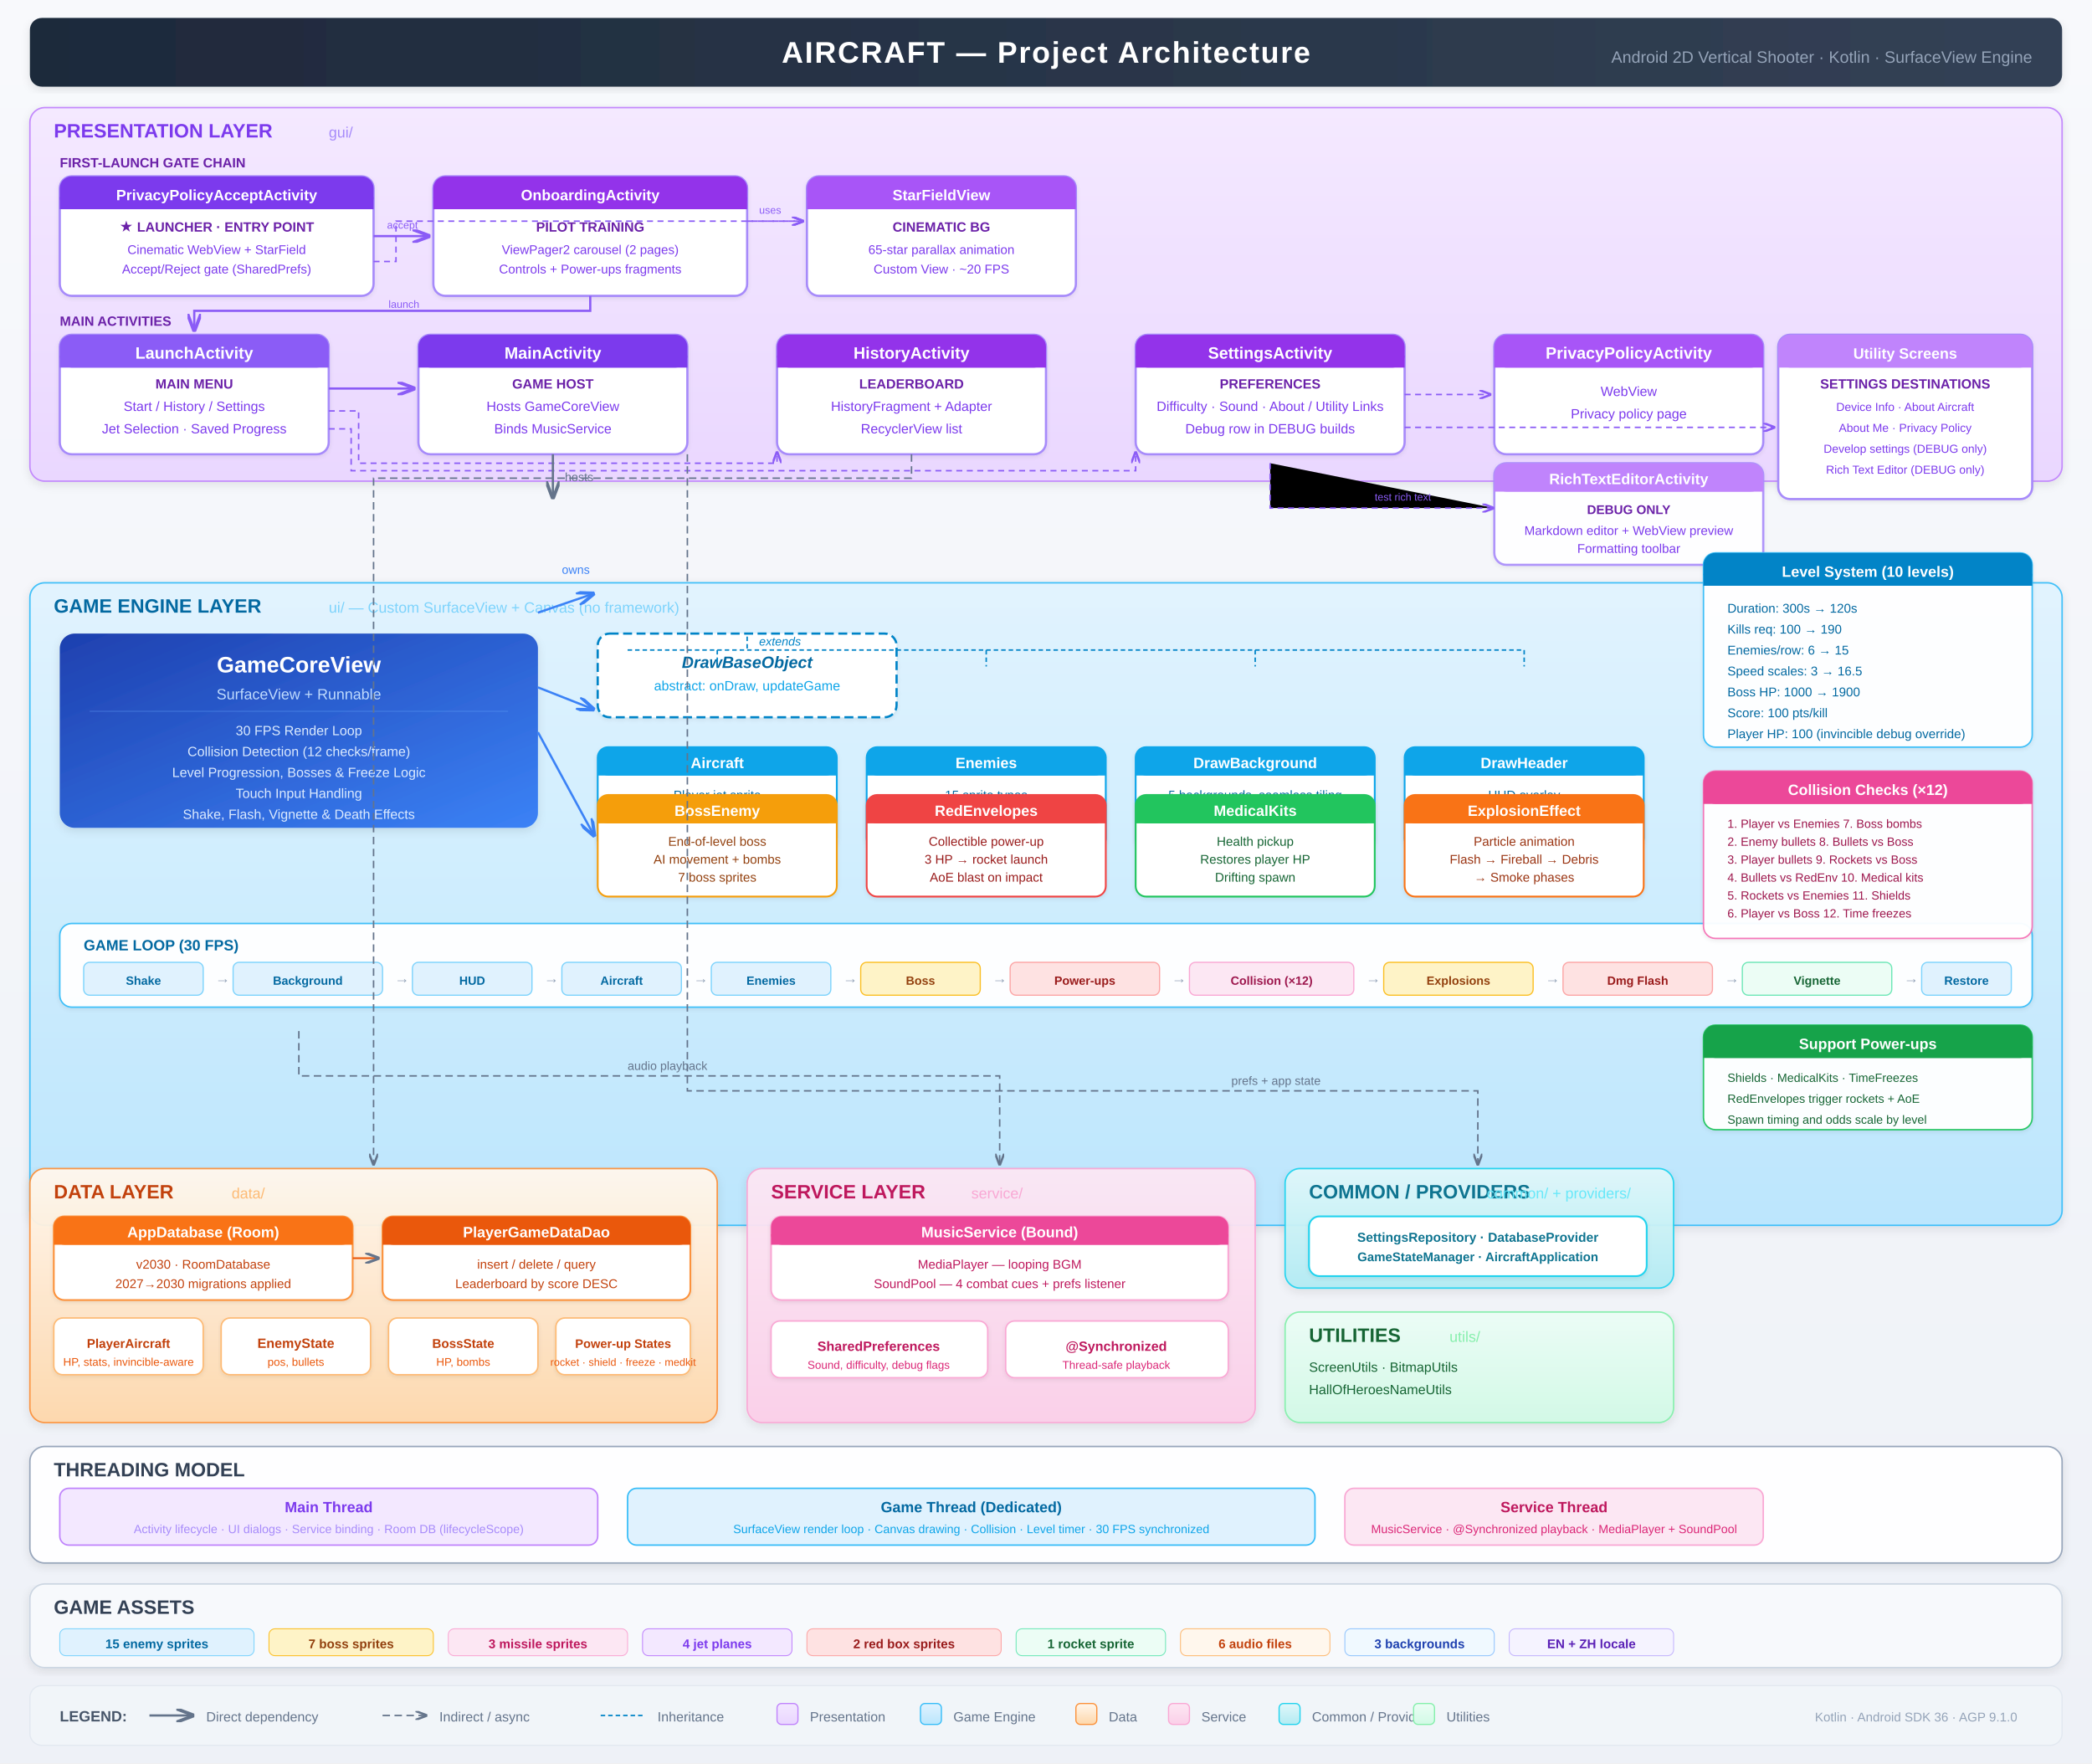
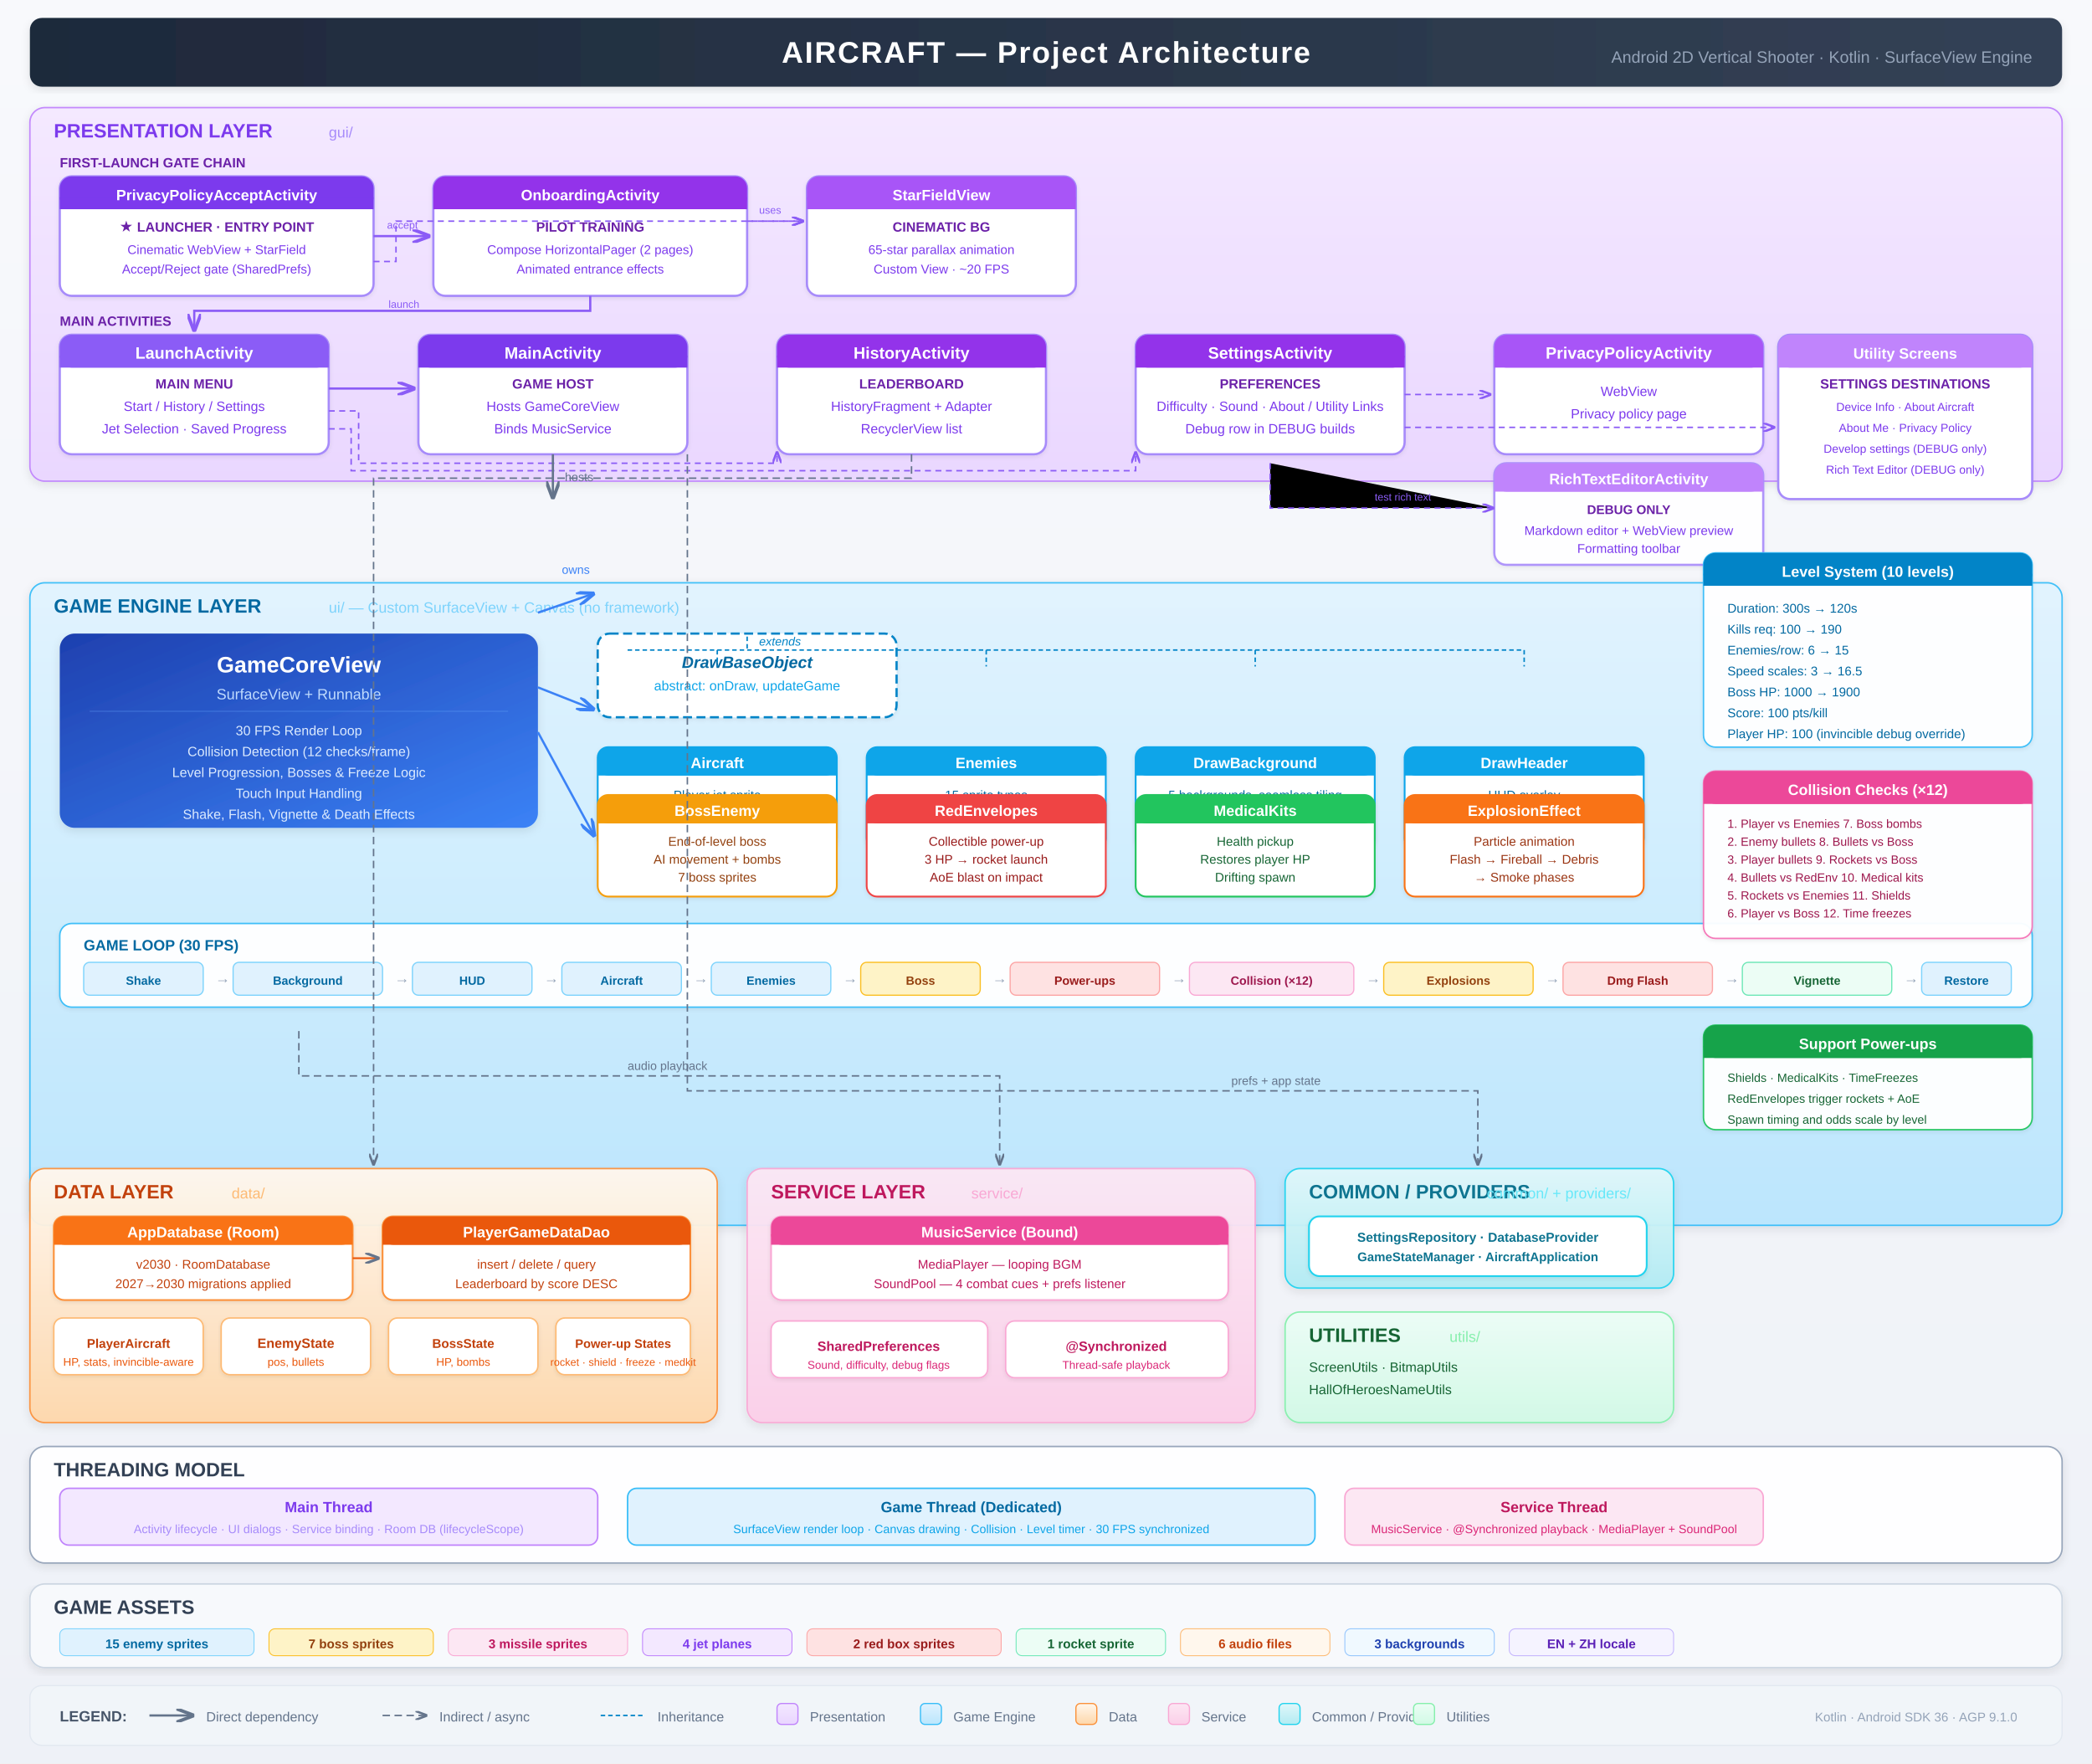
<svg xmlns="http://www.w3.org/2000/svg" width="1400" height="1180" viewBox="0 0 1400 1180" font-family="'Segoe UI', system-ui, -apple-system, Arial, sans-serif">
  <defs>
    <linearGradient id="bg" x1="0%" y1="0%" x2="0%" y2="100%">
      <stop offset="0%" style="stop-color:#f8f9fc" />
      <stop offset="100%" style="stop-color:#eef1f7" />
    </linearGradient>
    <linearGradient id="g-pres" x1="0%" y1="0%" x2="0%" y2="100%">
      <stop offset="0%" style="stop-color:#f3e8ff" />
      <stop offset="100%" style="stop-color:#e9d5ff" />
    </linearGradient>
    <linearGradient id="g-engine" x1="0%" y1="0%" x2="0%" y2="100%">
      <stop offset="0%" style="stop-color:#e0f2fe" />
      <stop offset="100%" style="stop-color:#bae6fd" />
    </linearGradient>
    <linearGradient id="g-data" x1="0%" y1="0%" x2="0%" y2="100%">
      <stop offset="0%" style="stop-color:#fff7ed" />
      <stop offset="100%" style="stop-color:#fed7aa" />
    </linearGradient>
    <linearGradient id="g-svc" x1="0%" y1="0%" x2="0%" y2="100%">
      <stop offset="0%" style="stop-color:#fce7f3" />
      <stop offset="100%" style="stop-color:#fbcfe8" />
    </linearGradient>
    <linearGradient id="g-vm" x1="0%" y1="0%" x2="0%" y2="100%">
      <stop offset="0%" style="stop-color:#e0f7fa" />
      <stop offset="100%" style="stop-color:#b2ebf2" />
    </linearGradient>
    <linearGradient id="g-util" x1="0%" y1="0%" x2="0%" y2="100%">
      <stop offset="0%" style="stop-color:#ecfdf5" />
      <stop offset="100%" style="stop-color:#d1fae5" />
    </linearGradient>
    <linearGradient id="g-core" x1="0%" y1="0%" x2="100%" y2="100%">
      <stop offset="0%" style="stop-color:#1e40af" />
      <stop offset="100%" style="stop-color:#3b82f6" />
    </linearGradient>
    <linearGradient id="g-title" x1="0%" y1="0%" x2="100%" y2="0%">
      <stop offset="0%" style="stop-color:#1e293b" />
      <stop offset="100%" style="stop-color:#334155" />
    </linearGradient>
    <filter id="shadow" x="-2%" y="-2%" width="106%" height="112%">
      <feDropShadow dx="0" dy="2" stdDeviation="3" flood-opacity="0.10" />
    </filter>
    <filter id="shadow-sm" x="-2%" y="-2%" width="106%" height="112%">
      <feDropShadow dx="0" dy="1" stdDeviation="1.5" flood-opacity="0.08" />
    </filter>
    <marker id="arr" markerWidth="8" markerHeight="6" refX="8" refY="3" orient="auto">
      <path d="M0,0 L8,3 L0,6" fill="none" stroke="#64748b" stroke-width="1.5" />
    </marker>
    <marker id="arr-blue" markerWidth="8" markerHeight="6" refX="8" refY="3" orient="auto">
      <path d="M0,0 L8,3 L0,6" fill="none" stroke="#3b82f6" stroke-width="1.5" />
    </marker>
    <marker id="arr-purple" markerWidth="8" markerHeight="6" refX="8" refY="3" orient="auto">
      <path d="M0,0 L8,3 L0,6" fill="none" stroke="#8b5cf6" stroke-width="1.5" />
    </marker>
  </defs>
  <rect width="1400" height="1180" fill="url(#bg)" rx="0" />
  <rect x="20" y="12" width="1360" height="46" rx="8" fill="url(#g-title)" filter="url(#shadow)" />
  <text x="700" y="42" text-anchor="middle" fill="#ffffff" font-size="20" font-weight="700" letter-spacing="1">AIRCRAFT — Project Architecture</text>
  <text x="1360" y="42" text-anchor="end" fill="#94a3b8" font-size="11">Android 2D Vertical Shooter · Kotlin · SurfaceView Engine</text>
  <rect x="20" y="72" width="1360" height="250" rx="10" fill="url(#g-pres)" stroke="#c084fc" stroke-width="1" filter="url(#shadow)" opacity="0.95" />
  <text x="36" y="92" fill="#7c3aed" font-size="13" font-weight="700">PRESENTATION LAYER</text>
  <text x="220" y="92" fill="#a78bfa" font-size="10">gui/</text>
  <text x="40" y="112" fill="#6b21a8" font-size="9" font-weight="600">FIRST-LAUNCH GATE CHAIN</text>
  <rect x="40" y="118" width="210" height="80" rx="8" fill="#ffffff" stroke="#a78bfa" stroke-width="1.5" filter="url(#shadow-sm)" />
  <rect x="40" y="118" width="210" height="22" rx="8" fill="#7c3aed" />
  <rect x="40" y="132" width="210" height="8" fill="#7c3aed" />
  <text x="145" y="134" text-anchor="middle" fill="#ffffff" font-size="10" font-weight="600">PrivacyPolicyAcceptActivity</text>
  <text x="145" y="155" text-anchor="middle" fill="#6b21a8" font-size="9" font-weight="600">★ LAUNCHER · ENTRY POINT</text>
  <text x="145" y="170" text-anchor="middle" fill="#7c3aed" font-size="8.5">Cinematic WebView + StarField</text>
  <text x="145" y="183" text-anchor="middle" fill="#7c3aed" font-size="8.5">Accept/Reject gate (SharedPrefs)</text>
  <rect x="290" y="118" width="210" height="80" rx="8" fill="#ffffff" stroke="#a78bfa" stroke-width="1.5" filter="url(#shadow-sm)" />
  <rect x="290" y="118" width="210" height="22" rx="8" fill="#9333ea" />
  <rect x="290" y="132" width="210" height="8" fill="#9333ea" />
  <text x="395" y="134" text-anchor="middle" fill="#ffffff" font-size="10" font-weight="600">OnboardingActivity</text>
  <text x="395" y="155" text-anchor="middle" fill="#6b21a8" font-size="9" font-weight="600">PILOT TRAINING</text>
-   <text x="395" y="170" text-anchor="middle" fill="#7c3aed" font-size="8.5">ViewPager2 carousel (2 pages)</text>
-   <text x="395" y="183" text-anchor="middle" fill="#7c3aed" font-size="8.5">Controls + Power-ups fragments</text>
+   <text x="395" y="170" text-anchor="middle" fill="#7c3aed" font-size="8.5">Compose HorizontalPager (2 pages)</text>
+   <text x="395" y="183" text-anchor="middle" fill="#7c3aed" font-size="8.5">Animated entrance effects</text>
  <rect x="540" y="118" width="180" height="80" rx="8" fill="#ffffff" stroke="#a78bfa" stroke-width="1.5" filter="url(#shadow-sm)" />
  <rect x="540" y="118" width="180" height="22" rx="8" fill="#a855f7" />
  <rect x="540" y="132" width="180" height="8" fill="#a855f7" />
  <text x="630" y="134" text-anchor="middle" fill="#ffffff" font-size="10" font-weight="600">StarFieldView</text>
  <text x="630" y="155" text-anchor="middle" fill="#6b21a8" font-size="9" font-weight="600">CINEMATIC BG</text>
  <text x="630" y="170" text-anchor="middle" fill="#7c3aed" font-size="8.5">65-star parallax animation</text>
  <text x="630" y="183" text-anchor="middle" fill="#7c3aed" font-size="8.5">Custom View · ~20 FPS</text>
  <line x1="250" y1="158" x2="288" y2="158" stroke="#8b5cf6" stroke-width="1.5" marker-end="url(#arr-purple)" />
  <text x="259" y="153" fill="#8b5cf6" font-size="7">accept</text>
  <path d="M250,175 L265,175 L265,148 L538,148" stroke="#8b5cf6" stroke-width="1" stroke-dasharray="4,3" fill="none" marker-end="url(#arr-purple)" />
  <line x1="500" y1="148" x2="538" y2="148" stroke="#8b5cf6" stroke-width="1" stroke-dasharray="4,3" marker-end="url(#arr-purple)" />
  <text x="508" y="143" fill="#8b5cf6" font-size="7">uses</text>
  <text x="40" y="218" fill="#6b21a8" font-size="9" font-weight="600">MAIN ACTIVITIES</text>
  <rect x="40" y="224" width="180" height="80" rx="8" fill="#ffffff" stroke="#a78bfa" stroke-width="1.5" filter="url(#shadow-sm)" />
  <rect x="40" y="224" width="180" height="22" rx="8" fill="#8b5cf6" />
  <rect x="40" y="238" width="180" height="8" fill="#8b5cf6" />
  <text x="130" y="240" text-anchor="middle" fill="#ffffff" font-size="11" font-weight="600">LaunchActivity</text>
  <text x="130" y="260" text-anchor="middle" fill="#6b21a8" font-size="9" font-weight="600">MAIN MENU</text>
  <text x="130" y="275" text-anchor="middle" fill="#7c3aed" font-size="9">Start / History / Settings</text>
  <text x="130" y="290" text-anchor="middle" fill="#7c3aed" font-size="9">Jet Selection · Saved Progress</text>
  <rect x="280" y="224" width="180" height="80" rx="8" fill="#ffffff" stroke="#a78bfa" stroke-width="1.5" filter="url(#shadow-sm)" />
  <rect x="280" y="224" width="180" height="22" rx="8" fill="#7c3aed" />
  <rect x="280" y="238" width="180" height="8" fill="#7c3aed" />
  <text x="370" y="240" text-anchor="middle" fill="#ffffff" font-size="11" font-weight="600">MainActivity</text>
  <text x="370" y="260" text-anchor="middle" fill="#6b21a8" font-size="9" font-weight="600">GAME HOST</text>
  <text x="370" y="275" text-anchor="middle" fill="#7c3aed" font-size="9">Hosts GameCoreView</text>
  <text x="370" y="290" text-anchor="middle" fill="#7c3aed" font-size="9">Binds MusicService</text>
  <rect x="520" y="224" width="180" height="80" rx="8" fill="#ffffff" stroke="#a78bfa" stroke-width="1.5" filter="url(#shadow-sm)" />
  <rect x="520" y="224" width="180" height="22" rx="8" fill="#9333ea" />
  <rect x="520" y="238" width="180" height="8" fill="#9333ea" />
  <text x="610" y="240" text-anchor="middle" fill="#ffffff" font-size="11" font-weight="600">HistoryActivity</text>
  <text x="610" y="260" text-anchor="middle" fill="#6b21a8" font-size="9" font-weight="600">LEADERBOARD</text>
  <text x="610" y="275" text-anchor="middle" fill="#7c3aed" font-size="9">HistoryFragment + Adapter</text>
  <text x="610" y="290" text-anchor="middle" fill="#7c3aed" font-size="9">RecyclerView list</text>
  <rect x="760" y="224" width="180" height="80" rx="8" fill="#ffffff" stroke="#a78bfa" stroke-width="1.5" filter="url(#shadow-sm)" />
  <rect x="760" y="224" width="180" height="22" rx="8" fill="#9333ea" />
  <rect x="760" y="238" width="180" height="8" fill="#9333ea" />
  <text x="850" y="240" text-anchor="middle" fill="#ffffff" font-size="11" font-weight="600">SettingsActivity</text>
  <text x="850" y="260" text-anchor="middle" fill="#6b21a8" font-size="9" font-weight="600">PREFERENCES</text>
  <text x="850" y="275" text-anchor="middle" fill="#7c3aed" font-size="9">Difficulty · Sound · About / Utility Links</text>
  <text x="850" y="290" text-anchor="middle" fill="#7c3aed" font-size="9">Debug row in DEBUG builds</text>
  <rect x="1000" y="224" width="180" height="80" rx="8" fill="#ffffff" stroke="#a78bfa" stroke-width="1.5" filter="url(#shadow-sm)" />
  <rect x="1000" y="224" width="180" height="22" rx="8" fill="#a855f7" />
  <rect x="1000" y="238" width="180" height="8" fill="#a855f7" />
  <text x="1090" y="240" text-anchor="middle" fill="#ffffff" font-size="11" font-weight="600">PrivacyPolicyActivity</text>
  <text x="1090" y="265" text-anchor="middle" fill="#7c3aed" font-size="9">WebView</text>
  <text x="1090" y="280" text-anchor="middle" fill="#7c3aed" font-size="9">Privacy policy page</text>
  <rect x="1000" y="310" width="180" height="68" rx="8" fill="#ffffff" stroke="#a78bfa" stroke-width="1.5" filter="url(#shadow-sm)" opacity="0.9" />
  <rect x="1000" y="310" width="180" height="19" rx="8" fill="#c084fc" />
  <rect x="1000" y="322" width="180" height="7" fill="#c084fc" />
  <text x="1090" y="324" text-anchor="middle" fill="#ffffff" font-size="10" font-weight="600">RichTextEditorActivity</text>
  <text x="1090" y="344" text-anchor="middle" fill="#6b21a8" font-size="8.5" font-weight="600">DEBUG ONLY</text>
  <text x="1090" y="358" text-anchor="middle" fill="#7c3aed" font-size="8.5">Markdown editor + WebView preview</text>
  <text x="1090" y="370" text-anchor="middle" fill="#7c3aed" font-size="8.5">Formatting toolbar</text>
  <rect x="1190" y="224" width="170" height="110" rx="8" fill="#ffffff" stroke="#a78bfa" stroke-width="1.5" filter="url(#shadow-sm)" />
  <rect x="1190" y="224" width="170" height="22" rx="8" fill="#c084fc" />
  <rect x="1190" y="238" width="170" height="8" fill="#c084fc" />
  <text x="1275" y="240" text-anchor="middle" fill="#ffffff" font-size="10" font-weight="600">Utility Screens</text>
  <text x="1275" y="260" text-anchor="middle" fill="#6b21a8" font-size="9" font-weight="600">SETTINGS DESTINATIONS</text>
  <text x="1275" y="275" text-anchor="middle" fill="#7c3aed" font-size="7.8">Device Info · About Aircraft</text>
  <text x="1275" y="289" text-anchor="middle" fill="#7c3aed" font-size="7.8">About Me · Privacy Policy</text>
  <text x="1275" y="303" text-anchor="middle" fill="#7c3aed" font-size="7.8">Develop settings (DEBUG only)</text>
  <text x="1275" y="317" text-anchor="middle" fill="#7c3aed" font-size="7.8">Rich Text Editor (DEBUG only)</text>
  <path d="M395,198 L395,208 L130,208 L130,222" stroke="#8b5cf6" stroke-width="1.5" fill="none" marker-end="url(#arr-purple)" />
  <text x="260" y="206" fill="#8b5cf6" font-size="7">launch</text>
  <line x1="220" y1="260" x2="278" y2="260" stroke="#8b5cf6" stroke-width="1.5" marker-end="url(#arr-purple)" />
  <path d="M220,275 L240,275 L240,310 L520,310 L520,302" stroke="#8b5cf6" stroke-width="1" stroke-dasharray="4,3" fill="none" marker-end="url(#arr-purple)" />
  <path d="M220,287 L235,287 L235,315 L760,315 L760,302" stroke="#8b5cf6" stroke-width="1" stroke-dasharray="4,3" fill="none" marker-end="url(#arr-purple)" />
  <line x1="940" y1="264" x2="998" y2="264" stroke="#8b5cf6" stroke-width="1" stroke-dasharray="4,3" marker-end="url(#arr-purple)" />
  <line x1="940" y1="286" x2="1188" y2="286" stroke="#8b5cf6" stroke-width="1" stroke-dasharray="4,3" marker-end="url(#arr-purple)" />
  <path d="M850,310 L850,340 L1000,340" stroke="#8b5cf6" stroke-width="1" stroke-dasharray="4,3" marker-end="url(#arr-purple)" />
  <text x="920" y="335" fill="#8b5cf6" font-size="7">test rich text</text>
  <rect x="20" y="390" width="1360" height="430" rx="10" fill="url(#g-engine)" stroke="#38bdf8" stroke-width="1" filter="url(#shadow)" opacity="0.95" />
  <text x="36" y="410" fill="#0369a1" font-size="13" font-weight="700">GAME ENGINE LAYER</text>
  <text x="220" y="410" fill="#7dd3fc" font-size="10">ui/ — Custom SurfaceView + Canvas (no framework)</text>
  <rect x="40" y="424" width="320" height="130" rx="10" fill="url(#g-core)" filter="url(#shadow)" />
  <text x="200" y="450" text-anchor="middle" fill="#ffffff" font-size="15" font-weight="700">GameCoreView</text>
  <text x="200" y="468" text-anchor="middle" fill="#bfdbfe" font-size="10">SurfaceView + Runnable</text>
  <line x1="60" y1="476" x2="340" y2="476" stroke="#60a5fa" stroke-width="0.5" opacity="0.5" />
  <text x="200" y="492" text-anchor="middle" fill="#dbeafe" font-size="9">30 FPS Render Loop</text>
  <text x="200" y="506" text-anchor="middle" fill="#dbeafe" font-size="9">Collision Detection (12 checks/frame)</text>
  <text x="200" y="520" text-anchor="middle" fill="#dbeafe" font-size="9">Level Progression, Bosses &amp; Freeze Logic</text>
  <text x="200" y="534" text-anchor="middle" fill="#dbeafe" font-size="9">Touch Input Handling</text>
  <text x="200" y="548" text-anchor="middle" fill="#dbeafe" font-size="9">Shake, Flash, Vignette &amp; Death Effects</text>
  <rect x="400" y="424" width="200" height="56" rx="8" fill="#ffffff" stroke="#0284c7" stroke-width="1.5" stroke-dasharray="6,3" filter="url(#shadow-sm)" />
  <text x="500" y="447" text-anchor="middle" fill="#0369a1" font-size="11" font-weight="600" font-style="italic">DrawBaseObject</text>
  <text x="500" y="462" text-anchor="middle" fill="#0ea5e9" font-size="9">abstract: onDraw, updateGame</text>
  <rect x="400" y="500" width="160" height="68" rx="7" fill="#ffffff" stroke="#0ea5e9" stroke-width="1.2" filter="url(#shadow-sm)" />
  <rect x="400" y="500" width="160" height="19" rx="7" fill="#0ea5e9" />
  <rect x="400" y="512" width="160" height="7" fill="#0ea5e9" />
  <text x="480" y="514" text-anchor="middle" fill="#ffffff" font-size="10" font-weight="600">Aircraft</text>
  <text x="480" y="535" text-anchor="middle" fill="#0369a1" font-size="8.5">Player jet sprite</text>
  <text x="480" y="547" text-anchor="middle" fill="#0369a1" font-size="8.5">Auto-fire bullets (4 frames)</text>
  <text x="480" y="559" text-anchor="middle" fill="#0369a1" font-size="8.5">4 selectable jet planes</text>
  <rect x="580" y="500" width="160" height="68" rx="7" fill="#ffffff" stroke="#0ea5e9" stroke-width="1.2" filter="url(#shadow-sm)" />
  <rect x="580" y="500" width="160" height="19" rx="7" fill="#0ea5e9" />
  <rect x="580" y="512" width="160" height="7" fill="#0ea5e9" />
  <text x="660" y="514" text-anchor="middle" fill="#ffffff" font-size="10" font-weight="600">Enemies</text>
  <text x="660" y="535" text-anchor="middle" fill="#0369a1" font-size="8.5">15 sprite types</text>
  <text x="660" y="547" text-anchor="middle" fill="#0369a1" font-size="8.5">Row spawning + Y tracking</text>
  <text x="660" y="559" text-anchor="middle" fill="#0369a1" font-size="8.5">Red-tinted bullets</text>
  <rect x="760" y="500" width="160" height="68" rx="7" fill="#ffffff" stroke="#0ea5e9" stroke-width="1.2" filter="url(#shadow-sm)" />
  <rect x="760" y="500" width="160" height="19" rx="7" fill="#0ea5e9" />
  <rect x="760" y="512" width="160" height="7" fill="#0ea5e9" />
  <text x="840" y="514" text-anchor="middle" fill="#ffffff" font-size="10" font-weight="600">DrawBackground</text>
  <text x="840" y="535" text-anchor="middle" fill="#0369a1" font-size="8.5">5 backgrounds, seamless tiling</text>
  <text x="840" y="547" text-anchor="middle" fill="#0369a1" font-size="8.5">Randomized scrolling</text>
  <rect x="940" y="500" width="160" height="68" rx="7" fill="#ffffff" stroke="#0ea5e9" stroke-width="1.2" filter="url(#shadow-sm)" />
  <rect x="940" y="500" width="160" height="19" rx="7" fill="#0ea5e9" />
  <rect x="940" y="512" width="160" height="7" fill="#0ea5e9" />
  <text x="1020" y="514" text-anchor="middle" fill="#ffffff" font-size="10" font-weight="600">DrawHeader</text>
  <text x="1020" y="535" text-anchor="middle" fill="#0369a1" font-size="8.5">HUD overlay</text>
  <text x="1020" y="547" text-anchor="middle" fill="#0369a1" font-size="8.5">Level / HP / Timer / Kills / Freeze</text>
  <line x1="500" y1="426" x2="500" y2="435" stroke="#0284c7" stroke-width="1" stroke-dasharray="3,2" />
  <line x1="420" y1="435" x2="1020" y2="435" stroke="#0284c7" stroke-width="1" stroke-dasharray="3,2" />
  <line x1="480" y1="435" x2="480" y2="446" stroke="#0284c7" stroke-width="1" stroke-dasharray="3,2" />
  <line x1="660" y1="435" x2="660" y2="446" stroke="#0284c7" stroke-width="1" stroke-dasharray="3,2" />
  <line x1="840" y1="435" x2="840" y2="446" stroke="#0284c7" stroke-width="1" stroke-dasharray="3,2" />
  <line x1="1020" y1="435" x2="1020" y2="446" stroke="#0284c7" stroke-width="1" stroke-dasharray="3,2" />
  <text x="508" y="432" fill="#0284c7" font-size="8" font-style="italic">extends</text>
  <rect x="400" y="532" width="160" height="68" rx="7" fill="#ffffff" stroke="#f59e0b" stroke-width="1.2" filter="url(#shadow-sm)" />
  <rect x="400" y="532" width="160" height="19" rx="7" fill="#f59e0b" />
  <rect x="400" y="544" width="160" height="7" fill="#f59e0b" />
  <text x="480" y="546" text-anchor="middle" fill="#ffffff" font-size="10" font-weight="600">BossEnemy</text>
  <text x="480" y="566" text-anchor="middle" fill="#92400e" font-size="8.5">End-of-level boss</text>
  <text x="480" y="578" text-anchor="middle" fill="#92400e" font-size="8.5">AI movement + bombs</text>
  <text x="480" y="590" text-anchor="middle" fill="#92400e" font-size="8.5">7 boss sprites</text>
  <rect x="580" y="532" width="160" height="68" rx="7" fill="#ffffff" stroke="#ef4444" stroke-width="1.2" filter="url(#shadow-sm)" />
  <rect x="580" y="532" width="160" height="19" rx="7" fill="#ef4444" />
  <rect x="580" y="544" width="160" height="7" fill="#ef4444" />
  <text x="660" y="546" text-anchor="middle" fill="#ffffff" font-size="10" font-weight="600">RedEnvelopes</text>
  <text x="660" y="566" text-anchor="middle" fill="#991b1b" font-size="8.5">Collectible power-up</text>
  <text x="660" y="578" text-anchor="middle" fill="#991b1b" font-size="8.5">3 HP → rocket launch</text>
  <text x="660" y="590" text-anchor="middle" fill="#991b1b" font-size="8.5">AoE blast on impact</text>
  <rect x="760" y="532" width="160" height="68" rx="7" fill="#ffffff" stroke="#22c55e" stroke-width="1.2" filter="url(#shadow-sm)" />
  <rect x="760" y="532" width="160" height="19" rx="7" fill="#22c55e" />
  <rect x="760" y="544" width="160" height="7" fill="#22c55e" />
  <text x="840" y="546" text-anchor="middle" fill="#ffffff" font-size="10" font-weight="600">MedicalKits</text>
  <text x="840" y="566" text-anchor="middle" fill="#166534" font-size="8.5">Health pickup</text>
  <text x="840" y="578" text-anchor="middle" fill="#166534" font-size="8.5">Restores player HP</text>
  <text x="840" y="590" text-anchor="middle" fill="#166534" font-size="8.5">Drifting spawn</text>
  <rect x="940" y="532" width="160" height="68" rx="7" fill="#ffffff" stroke="#f97316" stroke-width="1.2" filter="url(#shadow-sm)" />
  <rect x="940" y="532" width="160" height="19" rx="7" fill="#f97316" />
  <rect x="940" y="544" width="160" height="7" fill="#f97316" />
  <text x="1020" y="546" text-anchor="middle" fill="#ffffff" font-size="10" font-weight="600">ExplosionEffect</text>
  <text x="1020" y="566" text-anchor="middle" fill="#9a3412" font-size="8.5">Particle animation</text>
  <text x="1020" y="578" text-anchor="middle" fill="#9a3412" font-size="8.5">Flash → Fireball → Debris</text>
  <text x="1020" y="590" text-anchor="middle" fill="#9a3412" font-size="8.5">→ Smoke phases</text>
  <line x1="360" y1="410" x2="398" y2="397" stroke="#3b82f6" stroke-width="1.5" marker-end="url(#arr-blue)" />
  <line x1="360" y1="460" x2="398" y2="475" stroke="#3b82f6" stroke-width="1.5" marker-end="url(#arr-blue)" />
  <line x1="360" y1="490" x2="398" y2="560" stroke="#3b82f6" stroke-width="1.5" marker-end="url(#arr-blue)" />
  <text x="376" y="384" fill="#3b82f6" font-size="8">owns</text>
  <rect x="40" y="618" width="1320" height="56" rx="8" fill="#ffffff" stroke="#38bdf8" stroke-width="1" filter="url(#shadow-sm)" opacity="0.95" />
  <text x="56" y="636" fill="#0369a1" font-size="10" font-weight="700">GAME LOOP (30 FPS)</text>
  <rect x="56" y="644" width="80" height="22" rx="4" fill="#e0f2fe" stroke="#7dd3fc" stroke-width="0.8" />
  <text x="96" y="659" text-anchor="middle" fill="#0369a1" font-size="8" font-weight="600">Shake</text>
  <text x="144" y="658" fill="#94a3b8" font-size="10">→</text>
  <rect x="156" y="644" width="100" height="22" rx="4" fill="#e0f2fe" stroke="#7dd3fc" stroke-width="0.8" />
  <text x="206" y="659" text-anchor="middle" fill="#0369a1" font-size="8" font-weight="600">Background</text>
  <text x="264" y="658" fill="#94a3b8" font-size="10">→</text>
  <rect x="276" y="644" width="80" height="22" rx="4" fill="#e0f2fe" stroke="#7dd3fc" stroke-width="0.8" />
  <text x="316" y="659" text-anchor="middle" fill="#0369a1" font-size="8" font-weight="600">HUD</text>
  <text x="364" y="658" fill="#94a3b8" font-size="10">→</text>
  <rect x="376" y="644" width="80" height="22" rx="4" fill="#e0f2fe" stroke="#7dd3fc" stroke-width="0.8" />
  <text x="416" y="659" text-anchor="middle" fill="#0369a1" font-size="8" font-weight="600">Aircraft</text>
  <text x="464" y="658" fill="#94a3b8" font-size="10">→</text>
  <rect x="476" y="644" width="80" height="22" rx="4" fill="#e0f2fe" stroke="#7dd3fc" stroke-width="0.8" />
  <text x="516" y="659" text-anchor="middle" fill="#0369a1" font-size="8" font-weight="600">Enemies</text>
  <text x="564" y="658" fill="#94a3b8" font-size="10">→</text>
  <rect x="576" y="644" width="80" height="22" rx="4" fill="#fef3c7" stroke="#fbbf24" stroke-width="0.8" />
  <text x="616" y="659" text-anchor="middle" fill="#92400e" font-size="8" font-weight="600">Boss</text>
  <text x="664" y="658" fill="#94a3b8" font-size="10">→</text>
  <rect x="676" y="644" width="100" height="22" rx="4" fill="#fee2e2" stroke="#fca5a5" stroke-width="0.8" />
  <text x="726" y="659" text-anchor="middle" fill="#991b1b" font-size="8" font-weight="600">Power-ups</text>
  <text x="784" y="658" fill="#94a3b8" font-size="10">→</text>
  <rect x="796" y="644" width="110" height="22" rx="4" fill="#fce7f3" stroke="#f9a8d4" stroke-width="0.8" />
  <text x="851" y="659" text-anchor="middle" fill="#9d174d" font-size="8" font-weight="600">Collision (×12)</text>
  <text x="914" y="658" fill="#94a3b8" font-size="10">→</text>
  <rect x="926" y="644" width="100" height="22" rx="4" fill="#fef3c7" stroke="#fbbf24" stroke-width="0.8" />
  <text x="976" y="659" text-anchor="middle" fill="#92400e" font-size="8" font-weight="600">Explosions</text>
  <text x="1034" y="658" fill="#94a3b8" font-size="10">→</text>
  <rect x="1046" y="644" width="100" height="22" rx="4" fill="#fee2e2" stroke="#fca5a5" stroke-width="0.8" />
  <text x="1096" y="659" text-anchor="middle" fill="#991b1b" font-size="8" font-weight="600">Dmg Flash</text>
  <text x="1154" y="658" fill="#94a3b8" font-size="10">→</text>
  <rect x="1166" y="644" width="100" height="22" rx="4" fill="#ecfdf5" stroke="#6ee7b7" stroke-width="0.8" />
  <text x="1216" y="659" text-anchor="middle" fill="#166534" font-size="8" font-weight="600">Vignette</text>
  <text x="1274" y="658" fill="#94a3b8" font-size="10">→</text>
  <rect x="1286" y="644" width="60" height="22" rx="4" fill="#e0f2fe" stroke="#7dd3fc" stroke-width="0.8" />
  <text x="1316" y="659" text-anchor="middle" fill="#0369a1" font-size="8" font-weight="600">Restore</text>
  <rect x="1140" y="370" width="220" height="130" rx="8" fill="#ffffff" stroke="#38bdf8" stroke-width="1" filter="url(#shadow-sm)" opacity="0.95" />
  <rect x="1140" y="370" width="220" height="22" rx="8" fill="#0284c7" />
  <rect x="1140" y="384" width="220" height="8" fill="#0284c7" />
  <text x="1250" y="386" text-anchor="middle" fill="#ffffff" font-size="10" font-weight="600">Level System (10 levels)</text>
  <text x="1156" y="410" fill="#0369a1" font-size="8.5">Duration: 300s → 120s</text>
  <text x="1156" y="424" fill="#0369a1" font-size="8.5">Kills req: 100 → 190</text>
  <text x="1156" y="438" fill="#0369a1" font-size="8.5">Enemies/row: 6 → 15</text>
  <text x="1156" y="452" fill="#0369a1" font-size="8.5">Speed scales: 3 → 16.5</text>
  <text x="1156" y="466" fill="#0369a1" font-size="8.5">Boss HP: 1000 → 1900</text>
  <text x="1156" y="480" fill="#0369a1" font-size="8.5">Score: 100 pts/kill</text>
  <text x="1156" y="494" fill="#0369a1" font-size="8.5">Player HP: 100 (invincible debug override)</text>
  <rect x="1140" y="516" width="220" height="112" rx="8" fill="#ffffff" stroke="#f472b6" stroke-width="1" filter="url(#shadow-sm)" opacity="0.95" />
  <rect x="1140" y="516" width="220" height="22" rx="8" fill="#ec4899" />
  <rect x="1140" y="530" width="220" height="8" fill="#ec4899" />
  <text x="1250" y="532" text-anchor="middle" fill="#ffffff" font-size="10" font-weight="600">Collision Checks (×12)</text>
  <text x="1156" y="554" fill="#9d174d" font-size="8">1. Player vs Enemies   7. Boss bombs</text>
  <text x="1156" y="566" fill="#9d174d" font-size="8">2. Enemy bullets       8. Bullets vs Boss</text>
  <text x="1156" y="578" fill="#9d174d" font-size="8">3. Player bullets      9. Rockets vs Boss</text>
  <text x="1156" y="590" fill="#9d174d" font-size="8">4. Bullets vs RedEnv  10. Medical kits</text>
  <text x="1156" y="602" fill="#9d174d" font-size="8">5. Rockets vs Enemies 11. Shields</text>
  <text x="1156" y="614" fill="#9d174d" font-size="8">6. Player vs Boss     12. Time freezes</text>
  <rect x="1140" y="686" width="220" height="70" rx="8" fill="#ffffff" stroke="#22c55e" stroke-width="1" filter="url(#shadow-sm)" opacity="0.95" />
  <rect x="1140" y="686" width="220" height="22" rx="8" fill="#16a34a" />
  <rect x="1140" y="700" width="220" height="8" fill="#16a34a" />
  <text x="1250" y="702" text-anchor="middle" fill="#ffffff" font-size="10" font-weight="600">Support Power-ups</text>
  <text x="1156" y="724" fill="#166534" font-size="8">Shields · MedicalKits · TimeFreezes</text>
  <text x="1156" y="738" fill="#166534" font-size="8">RedEnvelopes trigger rockets + AoE</text>
  <text x="1156" y="752" fill="#166534" font-size="8">Spawn timing and odds scale by level</text>
  <rect x="20" y="782" width="460" height="170" rx="10" fill="url(#g-data)" stroke="#fb923c" stroke-width="1" filter="url(#shadow)" opacity="0.95" />
  <text x="36" y="802" fill="#c2410c" font-size="13" font-weight="700">DATA LAYER</text>
  <text x="155" y="802" fill="#fdba74" font-size="10">data/</text>
  <rect x="36" y="814" width="200" height="56" rx="7" fill="#ffffff" stroke="#fb923c" stroke-width="1.2" filter="url(#shadow-sm)" />
  <rect x="36" y="814" width="200" height="19" rx="7" fill="#f97316" />
  <rect x="36" y="826" width="200" height="7" fill="#f97316" />
  <text x="136" y="828" text-anchor="middle" fill="#ffffff" font-size="10" font-weight="600">AppDatabase (Room)</text>
  <text x="136" y="849" text-anchor="middle" fill="#c2410c" font-size="8.5">v2030 · RoomDatabase</text>
  <text x="136" y="862" text-anchor="middle" fill="#c2410c" font-size="8.5">2027→2030 migrations applied</text>
  <rect x="256" y="814" width="206" height="56" rx="7" fill="#ffffff" stroke="#fb923c" stroke-width="1.2" filter="url(#shadow-sm)" />
  <rect x="256" y="814" width="206" height="19" rx="7" fill="#ea580c" />
  <rect x="256" y="826" width="206" height="7" fill="#ea580c" />
  <text x="359" y="828" text-anchor="middle" fill="#ffffff" font-size="10" font-weight="600">PlayerGameDataDao</text>
  <text x="359" y="849" text-anchor="middle" fill="#c2410c" font-size="8.5">insert / delete / query</text>
  <text x="359" y="862" text-anchor="middle" fill="#c2410c" font-size="8.5">Leaderboard by score DESC</text>
  <rect x="36" y="882" width="100" height="38" rx="6" fill="#ffffff" stroke="#fdba74" stroke-width="1" filter="url(#shadow-sm)" />
  <text x="86" y="902" text-anchor="middle" fill="#c2410c" font-size="8.5" font-weight="600">PlayerAircraft</text>
  <text x="86" y="914" text-anchor="middle" fill="#ea580c" font-size="7.5">HP, stats, invincible-aware</text>
  <rect x="148" y="882" width="100" height="38" rx="6" fill="#ffffff" stroke="#fdba74" stroke-width="1" filter="url(#shadow-sm)" />
  <text x="198" y="902" text-anchor="middle" fill="#c2410c" font-size="9" font-weight="600">EnemyState</text>
  <text x="198" y="914" text-anchor="middle" fill="#ea580c" font-size="7.5">pos, bullets</text>
  <rect x="260" y="882" width="100" height="38" rx="6" fill="#ffffff" stroke="#fdba74" stroke-width="1" filter="url(#shadow-sm)" />
  <text x="310" y="902" text-anchor="middle" fill="#c2410c" font-size="8.5" font-weight="600">BossState</text>
  <text x="310" y="914" text-anchor="middle" fill="#ea580c" font-size="7.5">HP, bombs</text>
  <rect x="372" y="882" width="90" height="38" rx="6" fill="#ffffff" stroke="#fdba74" stroke-width="1" filter="url(#shadow-sm)" />
  <text x="417" y="902" text-anchor="middle" fill="#c2410c" font-size="8.2" font-weight="600">Power-up States</text>
  <text x="417" y="914" text-anchor="middle" fill="#ea580c" font-size="7.1">rocket · shield · freeze · medkit</text>
  <line x1="236" y1="842" x2="254" y2="842" stroke="#ea580c" stroke-width="1.2" marker-end="url(#arr)" />
  <rect x="500" y="782" width="340" height="170" rx="10" fill="url(#g-svc)" stroke="#f9a8d4" stroke-width="1" filter="url(#shadow)" opacity="0.95" />
  <text x="516" y="802" fill="#be185d" font-size="13" font-weight="700">SERVICE LAYER</text>
  <text x="650" y="802" fill="#f9a8d4" font-size="10">service/</text>
  <rect x="516" y="814" width="306" height="56" rx="7" fill="#ffffff" stroke="#f9a8d4" stroke-width="1.2" filter="url(#shadow-sm)" />
  <rect x="516" y="814" width="306" height="19" rx="7" fill="#ec4899" />
  <rect x="516" y="826" width="306" height="7" fill="#ec4899" />
  <text x="669" y="828" text-anchor="middle" fill="#ffffff" font-size="10" font-weight="600">MusicService (Bound)</text>
  <text x="669" y="849" text-anchor="middle" fill="#be185d" font-size="8.5">MediaPlayer — looping BGM</text>
  <text x="669" y="862" text-anchor="middle" fill="#be185d" font-size="8.5">SoundPool — 4 combat cues + prefs listener</text>
  <rect x="516" y="884" width="145" height="38" rx="6" fill="#ffffff" stroke="#f9a8d4" stroke-width="1" filter="url(#shadow-sm)" />
  <text x="588" y="904" text-anchor="middle" fill="#be185d" font-size="9" font-weight="600">SharedPreferences</text>
  <text x="588" y="916" text-anchor="middle" fill="#db2777" font-size="7.5">Sound, difficulty, debug flags</text>
  <rect x="673" y="884" width="149" height="38" rx="6" fill="#ffffff" stroke="#f9a8d4" stroke-width="1" filter="url(#shadow-sm)" />
  <text x="747" y="904" text-anchor="middle" fill="#be185d" font-size="9" font-weight="600">@Synchronized</text>
  <text x="747" y="916" text-anchor="middle" fill="#db2777" font-size="7.5">Thread-safe playback</text>
  <rect x="860" y="782" width="260" height="80" rx="10" fill="url(#g-vm)" stroke="#22d3ee" stroke-width="1" filter="url(#shadow)" opacity="0.95" />
  <text x="876" y="802" fill="#0e7490" font-size="13" font-weight="700">COMMON / PROVIDERS</text>
  <text x="995" y="802" fill="#67e8f9" font-size="10">common/ + providers/</text>
  <rect x="876" y="814" width="226" height="40" rx="7" fill="#ffffff" stroke="#22d3ee" stroke-width="1.2" filter="url(#shadow-sm)" />
  <text x="989" y="831" text-anchor="middle" fill="#0e7490" font-size="8.7" font-weight="600">SettingsRepository · DatabaseProvider</text>
  <text x="989" y="844" text-anchor="middle" fill="#0e7490" font-size="8.4" font-weight="600">GameStateManager · AircraftApplication</text>
  <rect x="860" y="878" width="260" height="74" rx="10" fill="url(#g-util)" stroke="#86efac" stroke-width="1" filter="url(#shadow)" opacity="0.95" />
  <text x="876" y="898" fill="#166534" font-size="13" font-weight="700">UTILITIES</text>
  <text x="970" y="898" fill="#86efac" font-size="10">utils/</text>
  <text x="876" y="918" fill="#166534" font-size="9">ScreenUtils · BitmapUtils</text>
  <text x="876" y="933" fill="#166534" font-size="9">HallOfHeroesNameUtils</text>
  <rect x="20" y="968" width="1360" height="78" rx="10" fill="#ffffff" stroke="#94a3b8" stroke-width="1" filter="url(#shadow)" opacity="0.95" />
  <text x="36" y="988" fill="#334155" font-size="13" font-weight="700">THREADING MODEL</text>
  <rect x="40" y="996" width="360" height="38" rx="6" fill="#f3e8ff" stroke="#c084fc" stroke-width="1" />
  <text x="220" y="1012" text-anchor="middle" fill="#7c3aed" font-size="10" font-weight="600">Main Thread</text>
  <text x="220" y="1026" text-anchor="middle" fill="#a78bfa" font-size="8">Activity lifecycle · UI dialogs · Service binding · Room DB (lifecycleScope)</text>
  <rect x="420" y="996" width="460" height="38" rx="6" fill="#e0f2fe" stroke="#38bdf8" stroke-width="1" />
  <text x="650" y="1012" text-anchor="middle" fill="#0369a1" font-size="10" font-weight="600">Game Thread (Dedicated)</text>
  <text x="650" y="1026" text-anchor="middle" fill="#0ea5e9" font-size="8">SurfaceView render loop · Canvas drawing · Collision · Level timer · 30 FPS synchronized</text>
  <rect x="900" y="996" width="280" height="38" rx="6" fill="#fce7f3" stroke="#f9a8d4" stroke-width="1" />
  <text x="1040" y="1012" text-anchor="middle" fill="#be185d" font-size="10" font-weight="600">Service Thread</text>
  <text x="1040" y="1026" text-anchor="middle" fill="#db2777" font-size="8">MusicService · @Synchronized playback · MediaPlayer + SoundPool</text>
  <line x1="370" y1="304" x2="370" y2="334" stroke="#64748b" stroke-width="1.5" marker-end="url(#arr)" />
  <text x="378" y="322" fill="#64748b" font-size="8">hosts</text>
  <path d="M610,304 L610,320 L250,320 L250,780" stroke="#64748b" stroke-width="1" stroke-dasharray="5,3" fill="none" marker-end="url(#arr)" />
  <path d="M200,690 L200,720 L669,720 L669,780" stroke="#64748b" stroke-width="1" stroke-dasharray="5,3" fill="none" marker-end="url(#arr)" />
  <text x="420" y="716" fill="#64748b" font-size="8">audio playback</text>
  <path d="M460,304 L460,320 L460,730 L989,730 L989,780" stroke="#64748b" stroke-width="1" stroke-dasharray="5,3" fill="none" marker-end="url(#arr)" />
  <text x="824" y="726" fill="#64748b" font-size="8">prefs + app state</text>
  <rect x="20" y="1060" width="1360" height="56" rx="10" fill="#f8fafc" stroke="#cbd5e1" stroke-width="1" filter="url(#shadow)" opacity="0.95" />
  <text x="36" y="1080" fill="#334155" font-size="13" font-weight="700">GAME ASSETS</text>
  <rect x="40" y="1090" width="130" height="18" rx="4" fill="#e0f2fe" stroke="#7dd3fc" stroke-width="0.6" />
  <text x="105" y="1103" text-anchor="middle" fill="#0369a1" font-size="8.5" font-weight="600">15 enemy sprites</text>
  <rect x="180" y="1090" width="110" height="18" rx="4" fill="#fef3c7" stroke="#fbbf24" stroke-width="0.6" />
  <text x="235" y="1103" text-anchor="middle" fill="#92400e" font-size="8.5" font-weight="600">7 boss sprites</text>
  <rect x="300" y="1090" width="120" height="18" rx="4" fill="#fce7f3" stroke="#f9a8d4" stroke-width="0.6" />
  <text x="360" y="1103" text-anchor="middle" fill="#be185d" font-size="8.5" font-weight="600">3 missile sprites</text>
  <rect x="430" y="1090" width="100" height="18" rx="4" fill="#f3e8ff" stroke="#c084fc" stroke-width="0.6" />
  <text x="480" y="1103" text-anchor="middle" fill="#7c3aed" font-size="8.5" font-weight="600">4 jet planes</text>
  <rect x="540" y="1090" width="130" height="18" rx="4" fill="#fee2e2" stroke="#fca5a5" stroke-width="0.6" />
  <text x="605" y="1103" text-anchor="middle" fill="#991b1b" font-size="8.5" font-weight="600">2 red box sprites</text>
  <rect x="680" y="1090" width="100" height="18" rx="4" fill="#ecfdf5" stroke="#6ee7b7" stroke-width="0.6" />
  <text x="730" y="1103" text-anchor="middle" fill="#166534" font-size="8.5" font-weight="600">1 rocket sprite</text>
  <rect x="790" y="1090" width="100" height="18" rx="4" fill="#fff7ed" stroke="#fdba74" stroke-width="0.6" />
  <text x="840" y="1103" text-anchor="middle" fill="#c2410c" font-size="8.5" font-weight="600">6 audio files</text>
  <rect x="900" y="1090" width="100" height="18" rx="4" fill="#f0f9ff" stroke="#93c5fd" stroke-width="0.6" />
  <text x="950" y="1103" text-anchor="middle" fill="#1e40af" font-size="8.5" font-weight="600">3 backgrounds</text>
  <rect x="1010" y="1090" width="110" height="18" rx="4" fill="#f5f3ff" stroke="#c4b5fd" stroke-width="0.6" />
  <text x="1065" y="1103" text-anchor="middle" fill="#5b21b6" font-size="8.5" font-weight="600">EN + ZH locale</text>
  <rect x="20" y="1128" width="1360" height="40" rx="8" fill="#f1f5f9" stroke="#e2e8f0" stroke-width="0.8" />
  <text x="40" y="1152" fill="#475569" font-size="10" font-weight="600">LEGEND:</text>
  <line x1="100" y1="1148" x2="130" y2="1148" stroke="#64748b" stroke-width="1.5" marker-end="url(#arr)" />
  <text x="138" y="1152" fill="#64748b" font-size="9">Direct dependency</text>
  <line x1="256" y1="1148" x2="286" y2="1148" stroke="#64748b" stroke-width="1" stroke-dasharray="5,3" marker-end="url(#arr)" />
  <text x="294" y="1152" fill="#64748b" font-size="9">Indirect / async</text>
  <line x1="402" y1="1148" x2="432" y2="1148" stroke="#0284c7" stroke-width="1" stroke-dasharray="3,2" />
  <text x="440" y="1152" fill="#64748b" font-size="9">Inheritance</text>
  <rect x="520" y="1140" width="14" height="14" rx="3" fill="url(#g-pres)" stroke="#c084fc" stroke-width="0.8" />
  <text x="542" y="1152" fill="#64748b" font-size="9">Presentation</text>
  <rect x="616" y="1140" width="14" height="14" rx="3" fill="url(#g-engine)" stroke="#38bdf8" stroke-width="0.8" />
  <text x="638" y="1152" fill="#64748b" font-size="9">Game Engine</text>
  <rect x="720" y="1140" width="14" height="14" rx="3" fill="url(#g-data)" stroke="#fb923c" stroke-width="0.8" />
  <text x="742" y="1152" fill="#64748b" font-size="9">Data</text>
  <rect x="782" y="1140" width="14" height="14" rx="3" fill="url(#g-svc)" stroke="#f9a8d4" stroke-width="0.8" />
  <text x="804" y="1152" fill="#64748b" font-size="9">Service</text>
  <rect x="856" y="1140" width="14" height="14" rx="3" fill="url(#g-vm)" stroke="#22d3ee" stroke-width="0.8" />
  <text x="878" y="1152" fill="#64748b" font-size="9">Common / Provider</text>
  <rect x="946" y="1140" width="14" height="14" rx="3" fill="url(#g-util)" stroke="#86efac" stroke-width="0.8" />
  <text x="968" y="1152" fill="#64748b" font-size="9">Utilities</text>
  <text x="1350" y="1152" text-anchor="end" fill="#94a3b8" font-size="8.5">Kotlin · Android SDK 36 · AGP 9.1.0</text>
</svg>
